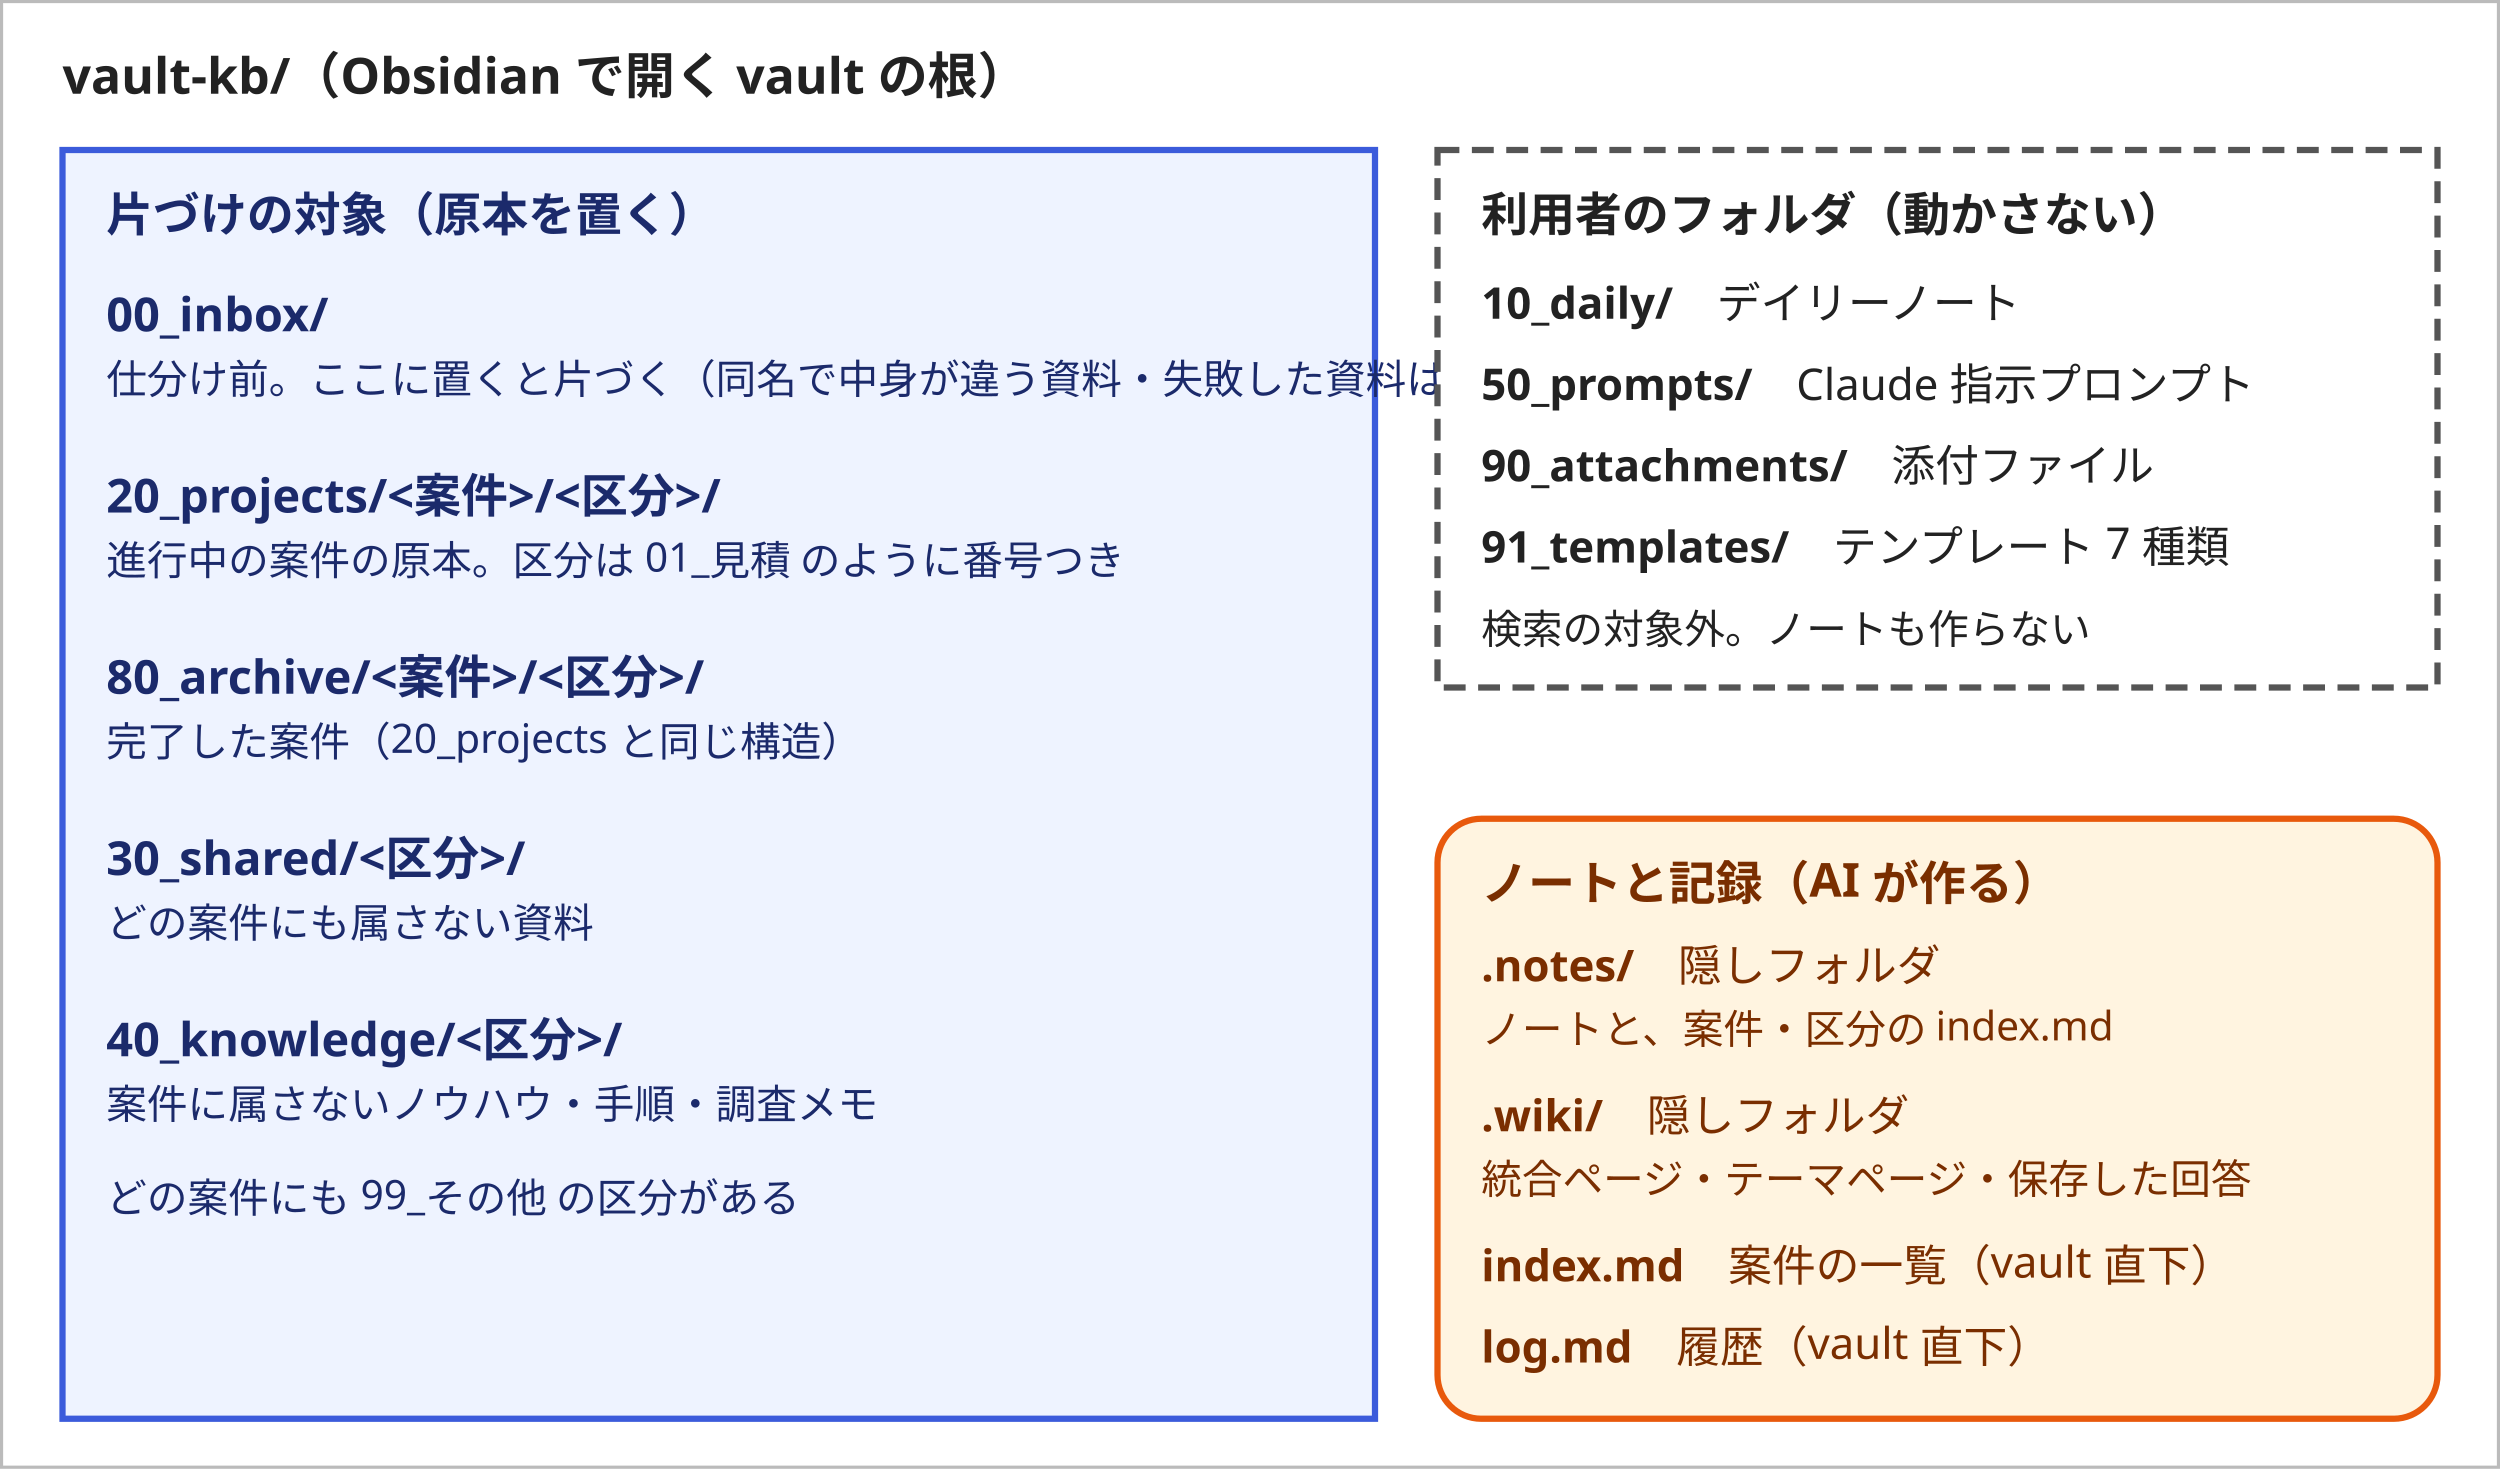
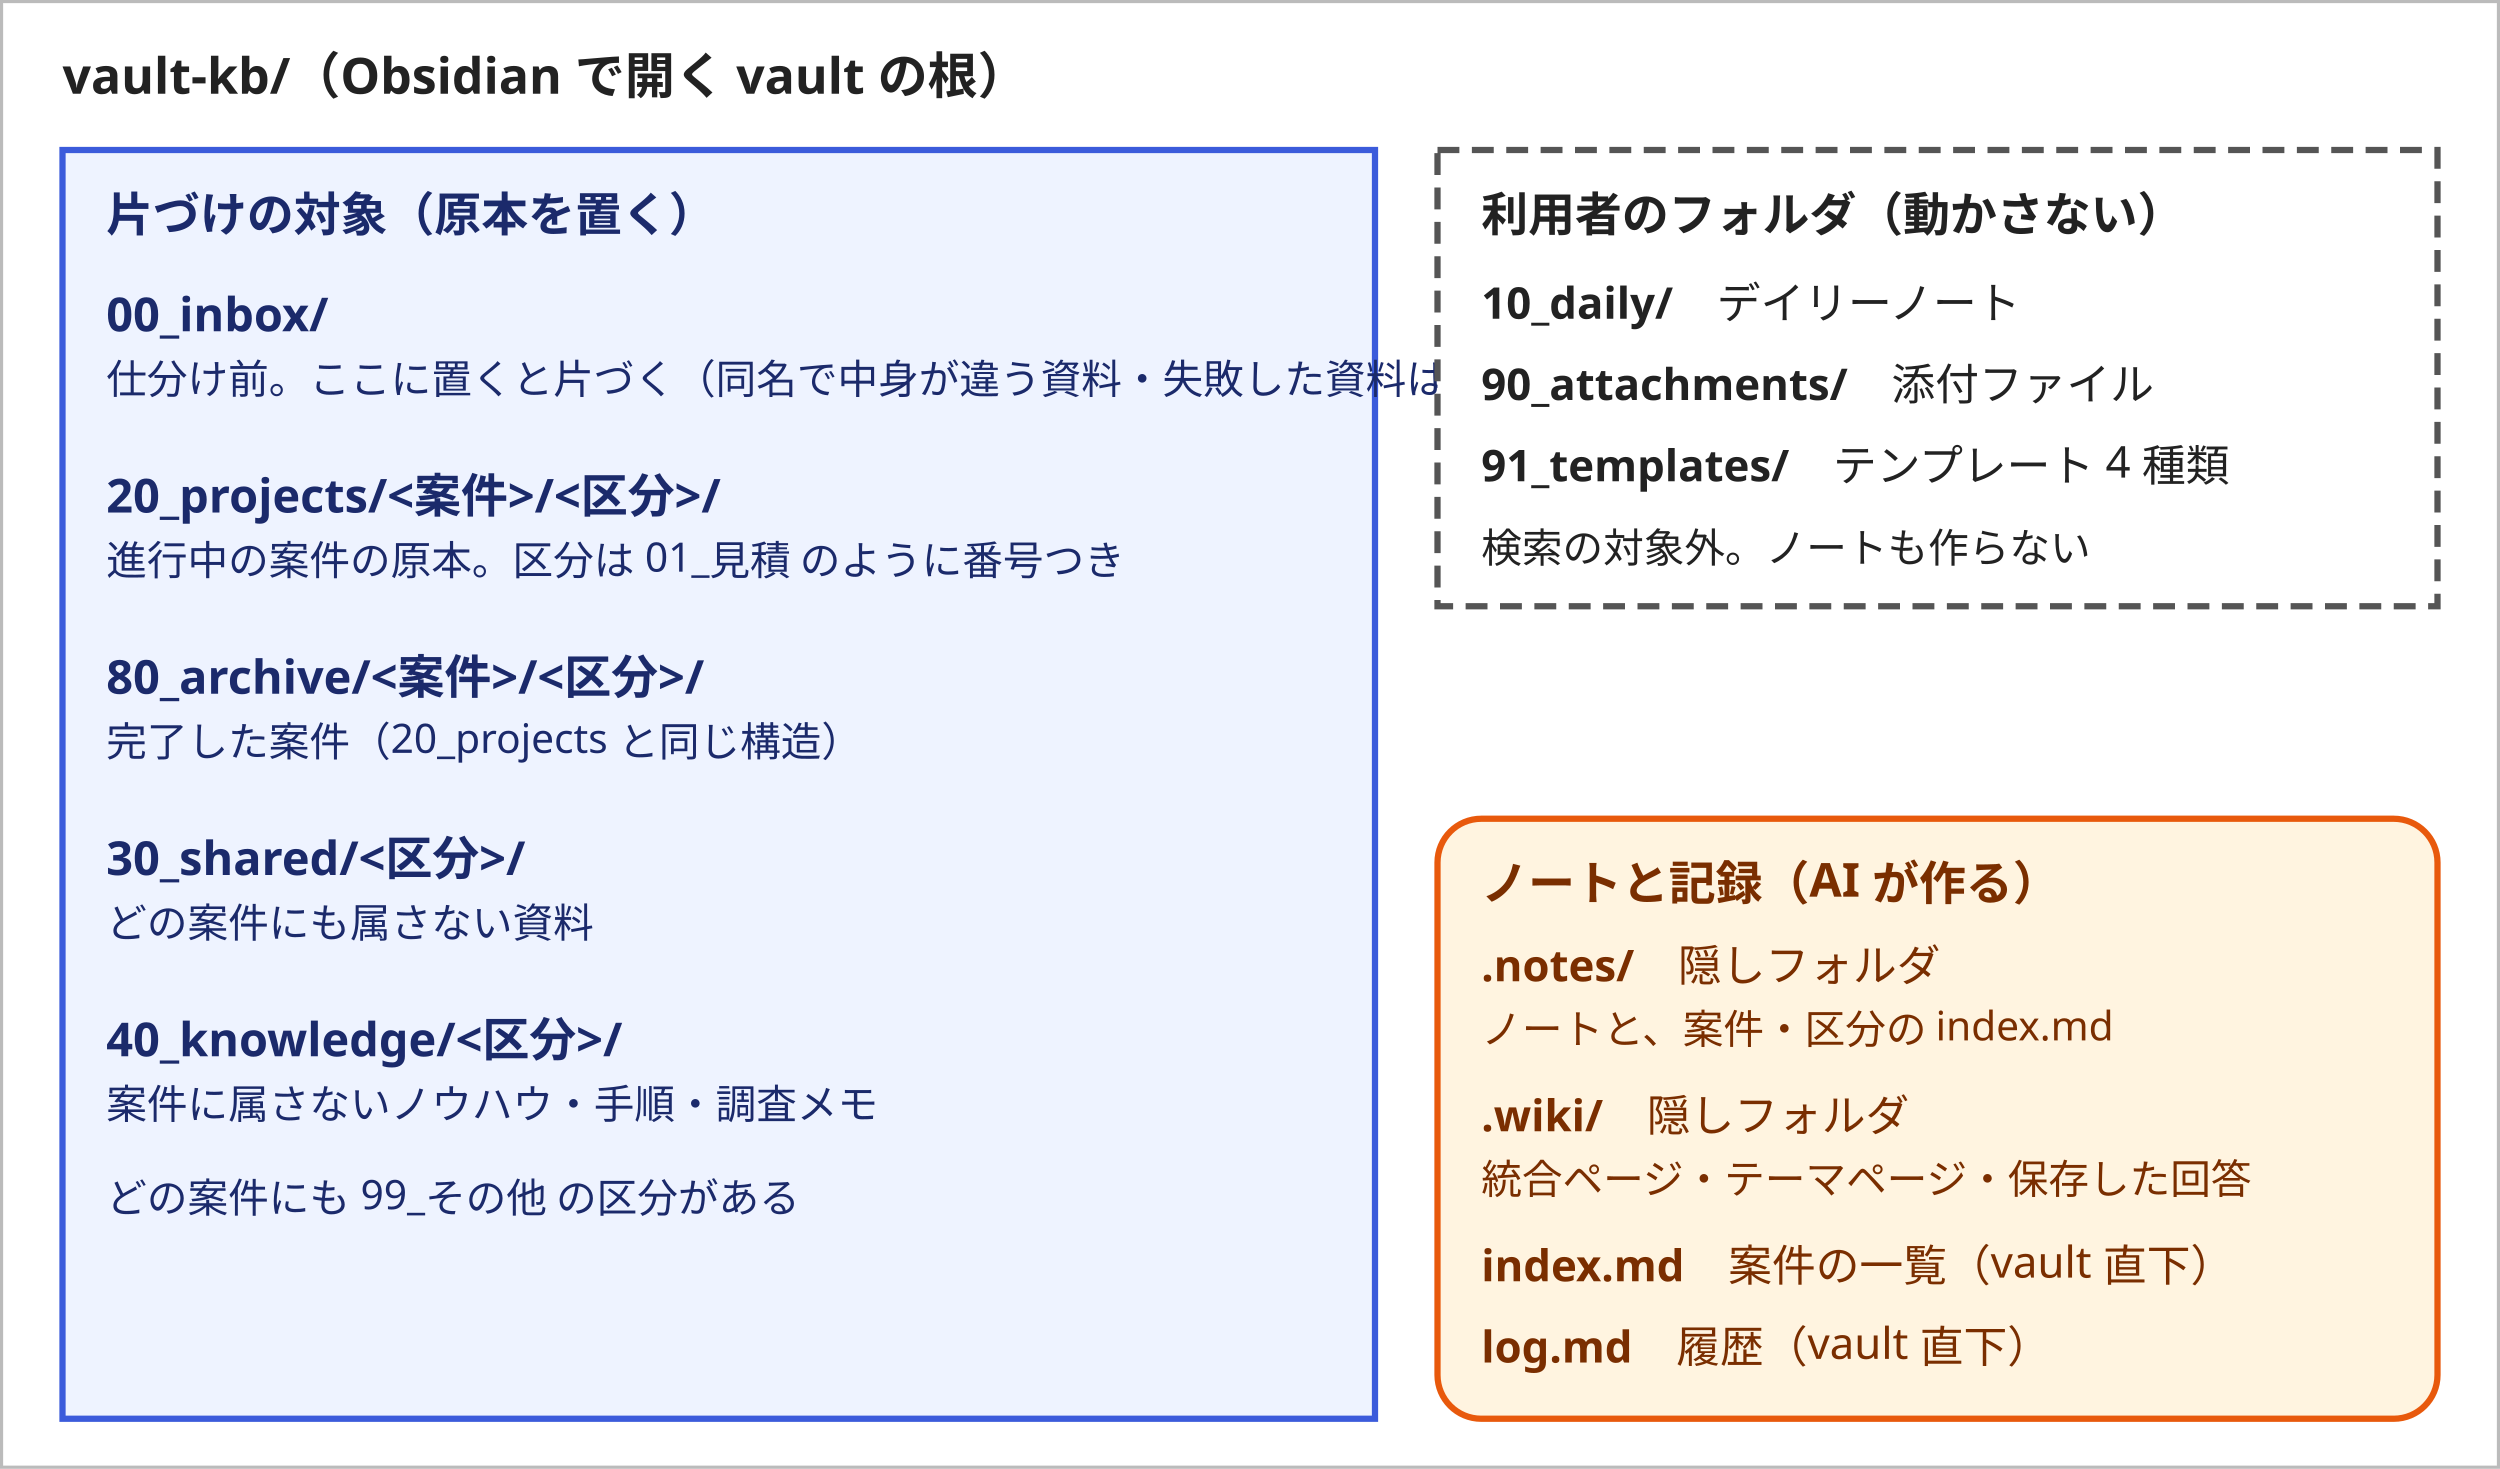
<svg xmlns="http://www.w3.org/2000/svg" viewBox="0 0 800 470" width="800" height="470" font-family="'Yu Gothic UI','Yu Gothic',Meiryo,sans-serif" role="img" aria-labelledby="t d">
  <rect x="0.5" y="0.5" width="799" height="469" fill="#ffffff" stroke="#bbbbbb" />
  <text x="20" y="30" font-size="16" font-weight="bold" fill="#222">vault-kb/（Obsidian で開く vault の根）</text>
  <rect x="20" y="48" width="420" height="406" fill="#eef3ff" stroke="#3b5bdb" stroke-width="2" />
  <text x="34" y="74" font-size="15" font-weight="bold" fill="#1b2a6b">片づけの対象（原本を置く）</text>
  <text x="34" y="106" font-size="15" font-weight="bold" fill="#1b2a6b">00_inbox/</text>
  <text x="34" y="126" font-size="13" fill="#1b2a6b">仕分け前。ここに置くと片づく（同名で中身が違う資料・失敗した資料は残る）</text>
  <text x="34" y="164" font-size="15" font-weight="bold" fill="#1b2a6b">20_projects/&lt;案件&gt;/&lt;区分&gt;/</text>
  <text x="34" y="184" font-size="13" fill="#1b2a6b">進行中の案件の原本。区分は 01_見積 のように番号つき</text>
  <text x="34" y="222" font-size="15" font-weight="bold" fill="#1b2a6b">80_archive/&lt;案件&gt;/&lt;区分&gt;/</text>
  <text x="34" y="242" font-size="13" fill="#1b2a6b">完了した案件（20_projects と同じ構造）</text>
  <text x="34" y="280" font-size="15" font-weight="bold" fill="#1b2a6b">30_shared/&lt;区分&gt;/</text>
  <text x="34" y="300" font-size="13" fill="#1b2a6b">どの案件にも属さない資料</text>
  <text x="34" y="338" font-size="15" font-weight="bold" fill="#1b2a6b">40_knowledge/&lt;区分&gt;/</text>
  <text x="34" y="358" font-size="13" fill="#1b2a6b">案件に属さないノウハウ・手順・調査メモ</text>
  <text x="34" y="388" font-size="13" fill="#1b2a6b">どの案件にも 99_その他 の区分がある</text>
-   <rect x="460" y="48" width="320" height="172" fill="#ffffff" stroke="#555" stroke-width="2" stroke-dasharray="7 4" />
+   <rect x="460" y="48" width="320" height="146" fill="#ffffff" stroke="#555" stroke-width="2" stroke-dasharray="7 4" />
  <text x="474" y="74" font-size="15" font-weight="bold" fill="#222">利用者のフォルダ（動かさない）</text>
  <text x="474" y="102" font-size="14" fill="#222">
    <tspan font-weight="bold">10_daily/</tspan>　デイリーノート</text>
  <text x="474" y="128" font-size="14" fill="#222">
-     <tspan font-weight="bold">50_prompts/</tspan>　Claude 指示プロンプト</text>
+     <tspan font-weight="bold">90_attachments/</tspan>　添付ファイル</text>
  <text x="474" y="154" font-size="14" fill="#222">
-     <tspan font-weight="bold">90_attachments/</tspan>　添付ファイル</text>
-   <text x="474" y="180" font-size="14" fill="#222">
-     <tspan font-weight="bold">91_templates/</tspan>　テンプレート 7 種類</text>
-   <text x="474" y="206" font-size="13" fill="#222">検索の対象外。ノートも作らない</text>
+     <tspan font-weight="bold">91_templates/</tspan>　テンプレート 4 種類</text>
+   <text x="474" y="180" font-size="13" fill="#222">検索の対象外。ノートも作らない</text>
  <rect x="460" y="262" width="320" height="192" rx="14" fill="#fff4e0" stroke="#e8590c" stroke-width="2" />
  <text x="474" y="288" font-size="15" font-weight="bold" fill="#7a2e00">ノートと記録（AI が作る）</text>
  <text x="474" y="314" font-size="14" fill="#7a2e00">
    <tspan font-weight="bold">.notes/</tspan>　隠しフォルダ</text>
  <text x="474" y="334" font-size="13" fill="#7a2e00">ノートと、案件・区分の index.md</text>
  <text x="474" y="362" font-size="14" fill="#7a2e00">
    <tspan font-weight="bold">.wiki/</tspan>　隠しフォルダ</text>
  <text x="474" y="382" font-size="13" fill="#7a2e00">統合ページ・テーマページ・保存した回答</text>
  <text x="474" y="410" font-size="14" fill="#7a2e00">
    <tspan font-weight="bold">index.md</tspan>　案件の一覧（vault 直下）</text>
  <text x="474" y="436" font-size="14" fill="#7a2e00">
    <tspan font-weight="bold">log.md</tspan>　履歴（vault 直下）</text>
</svg>
